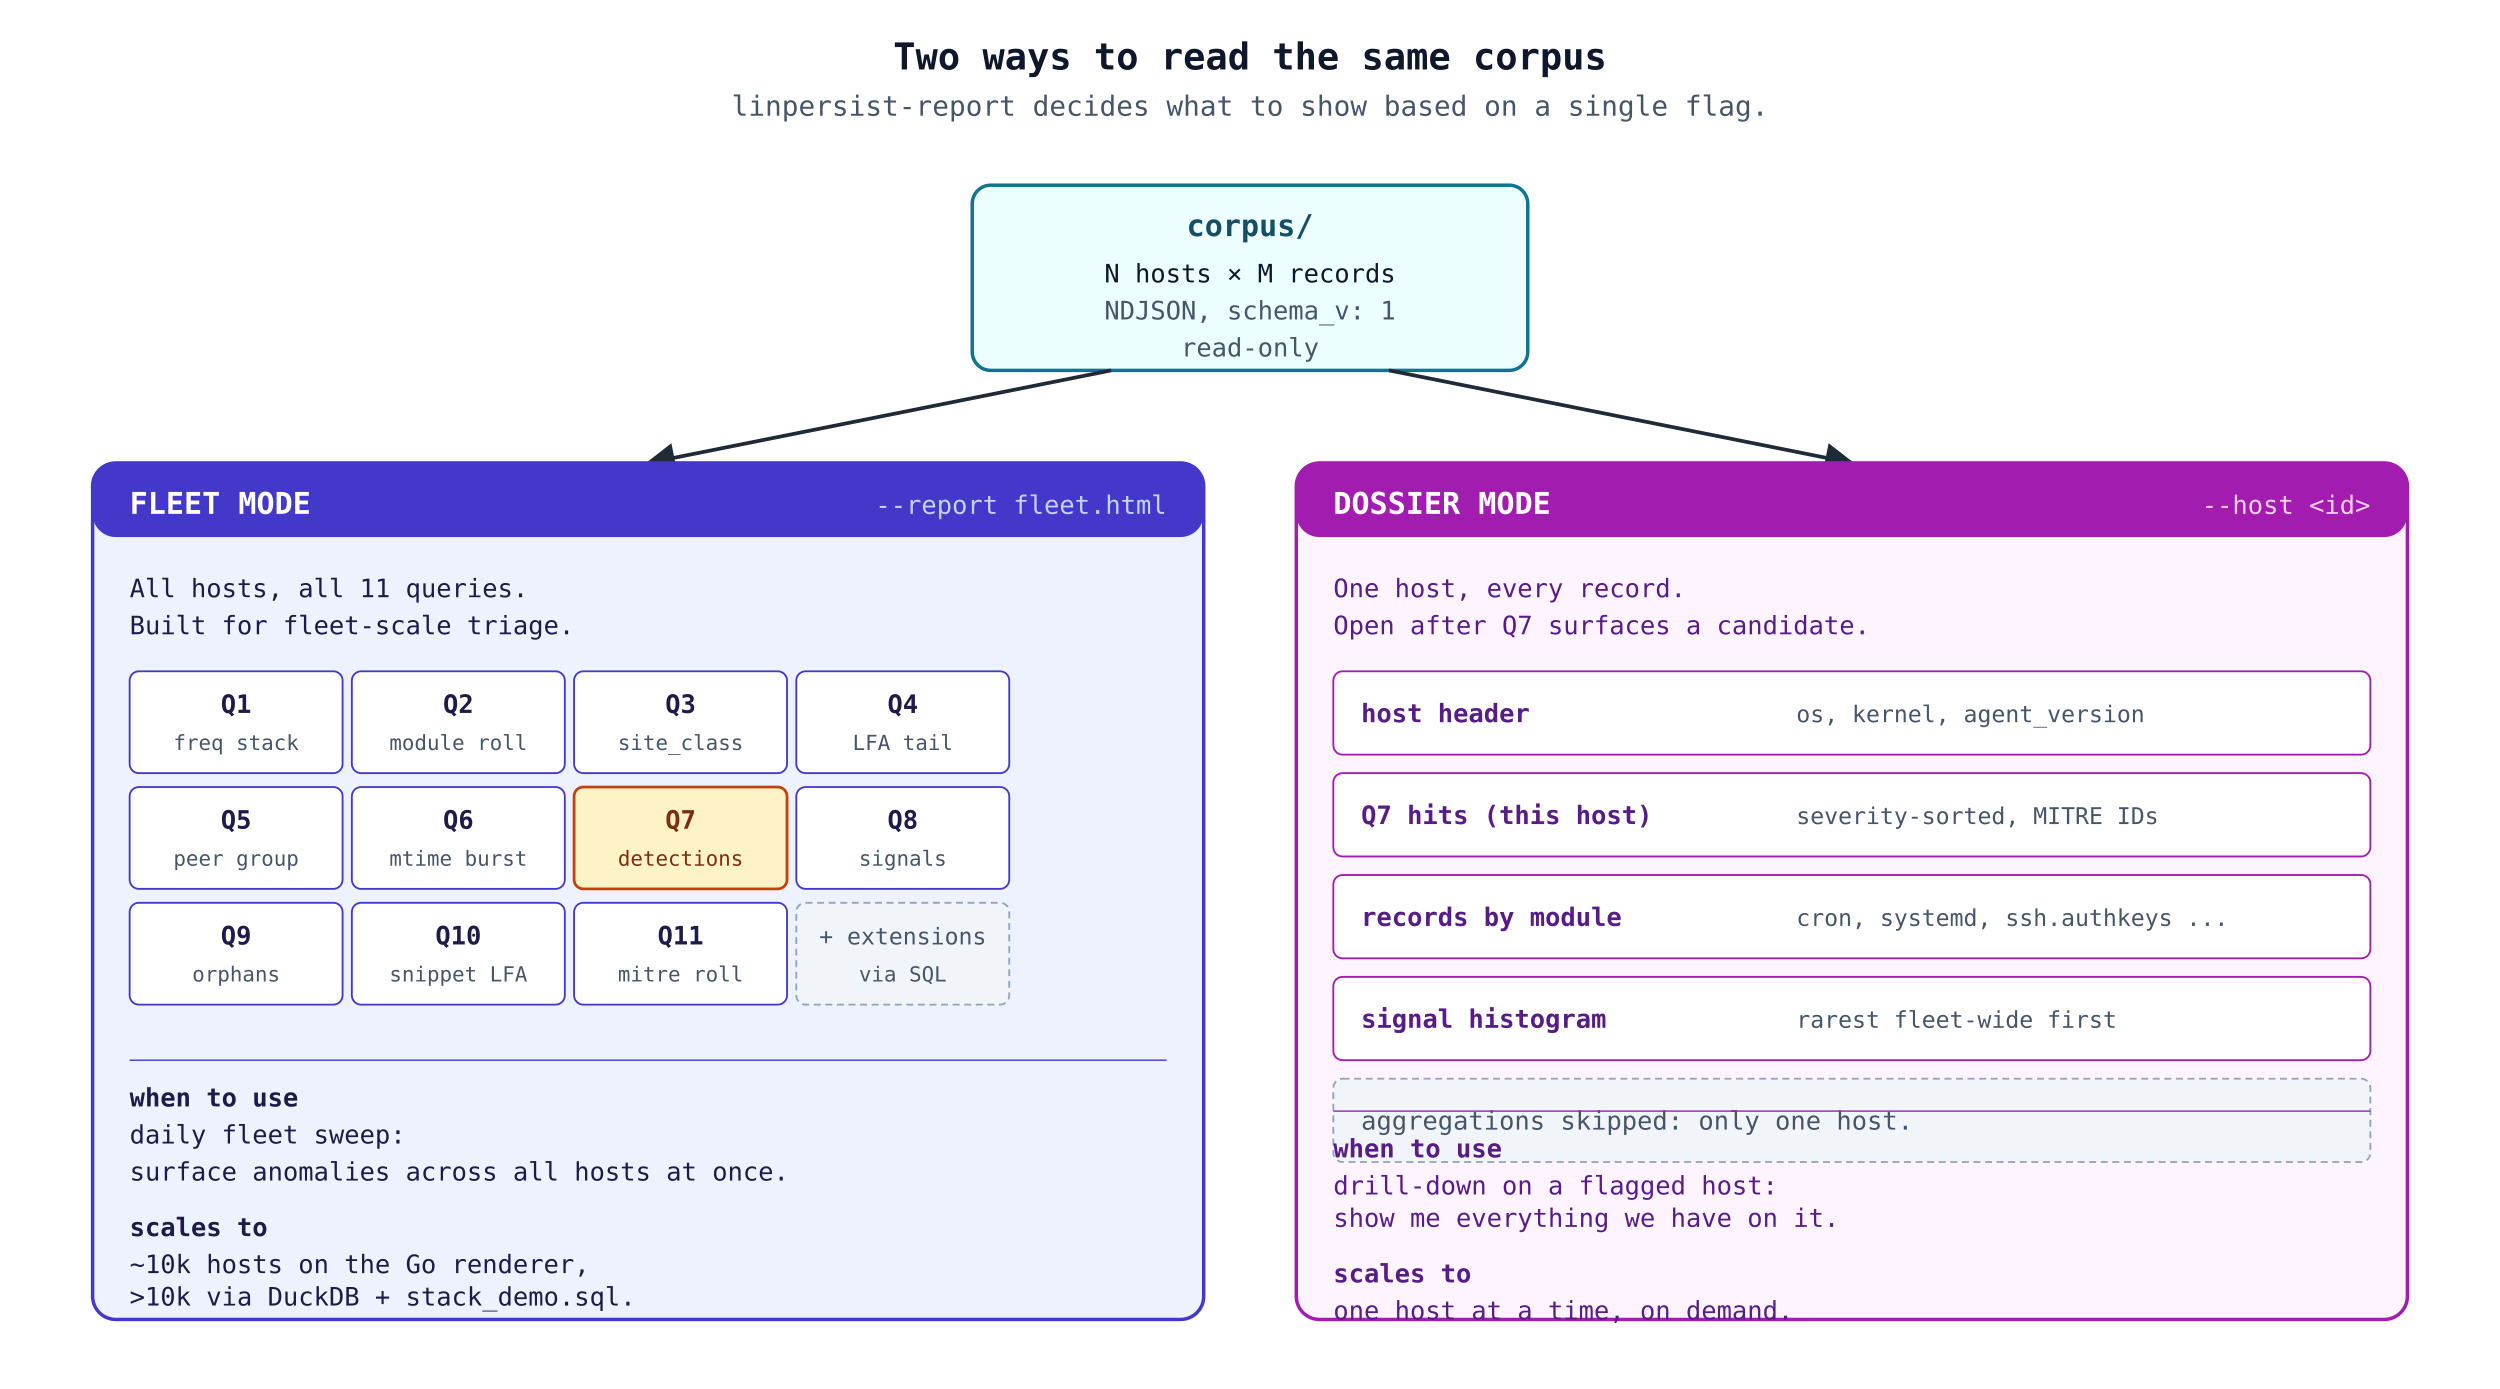
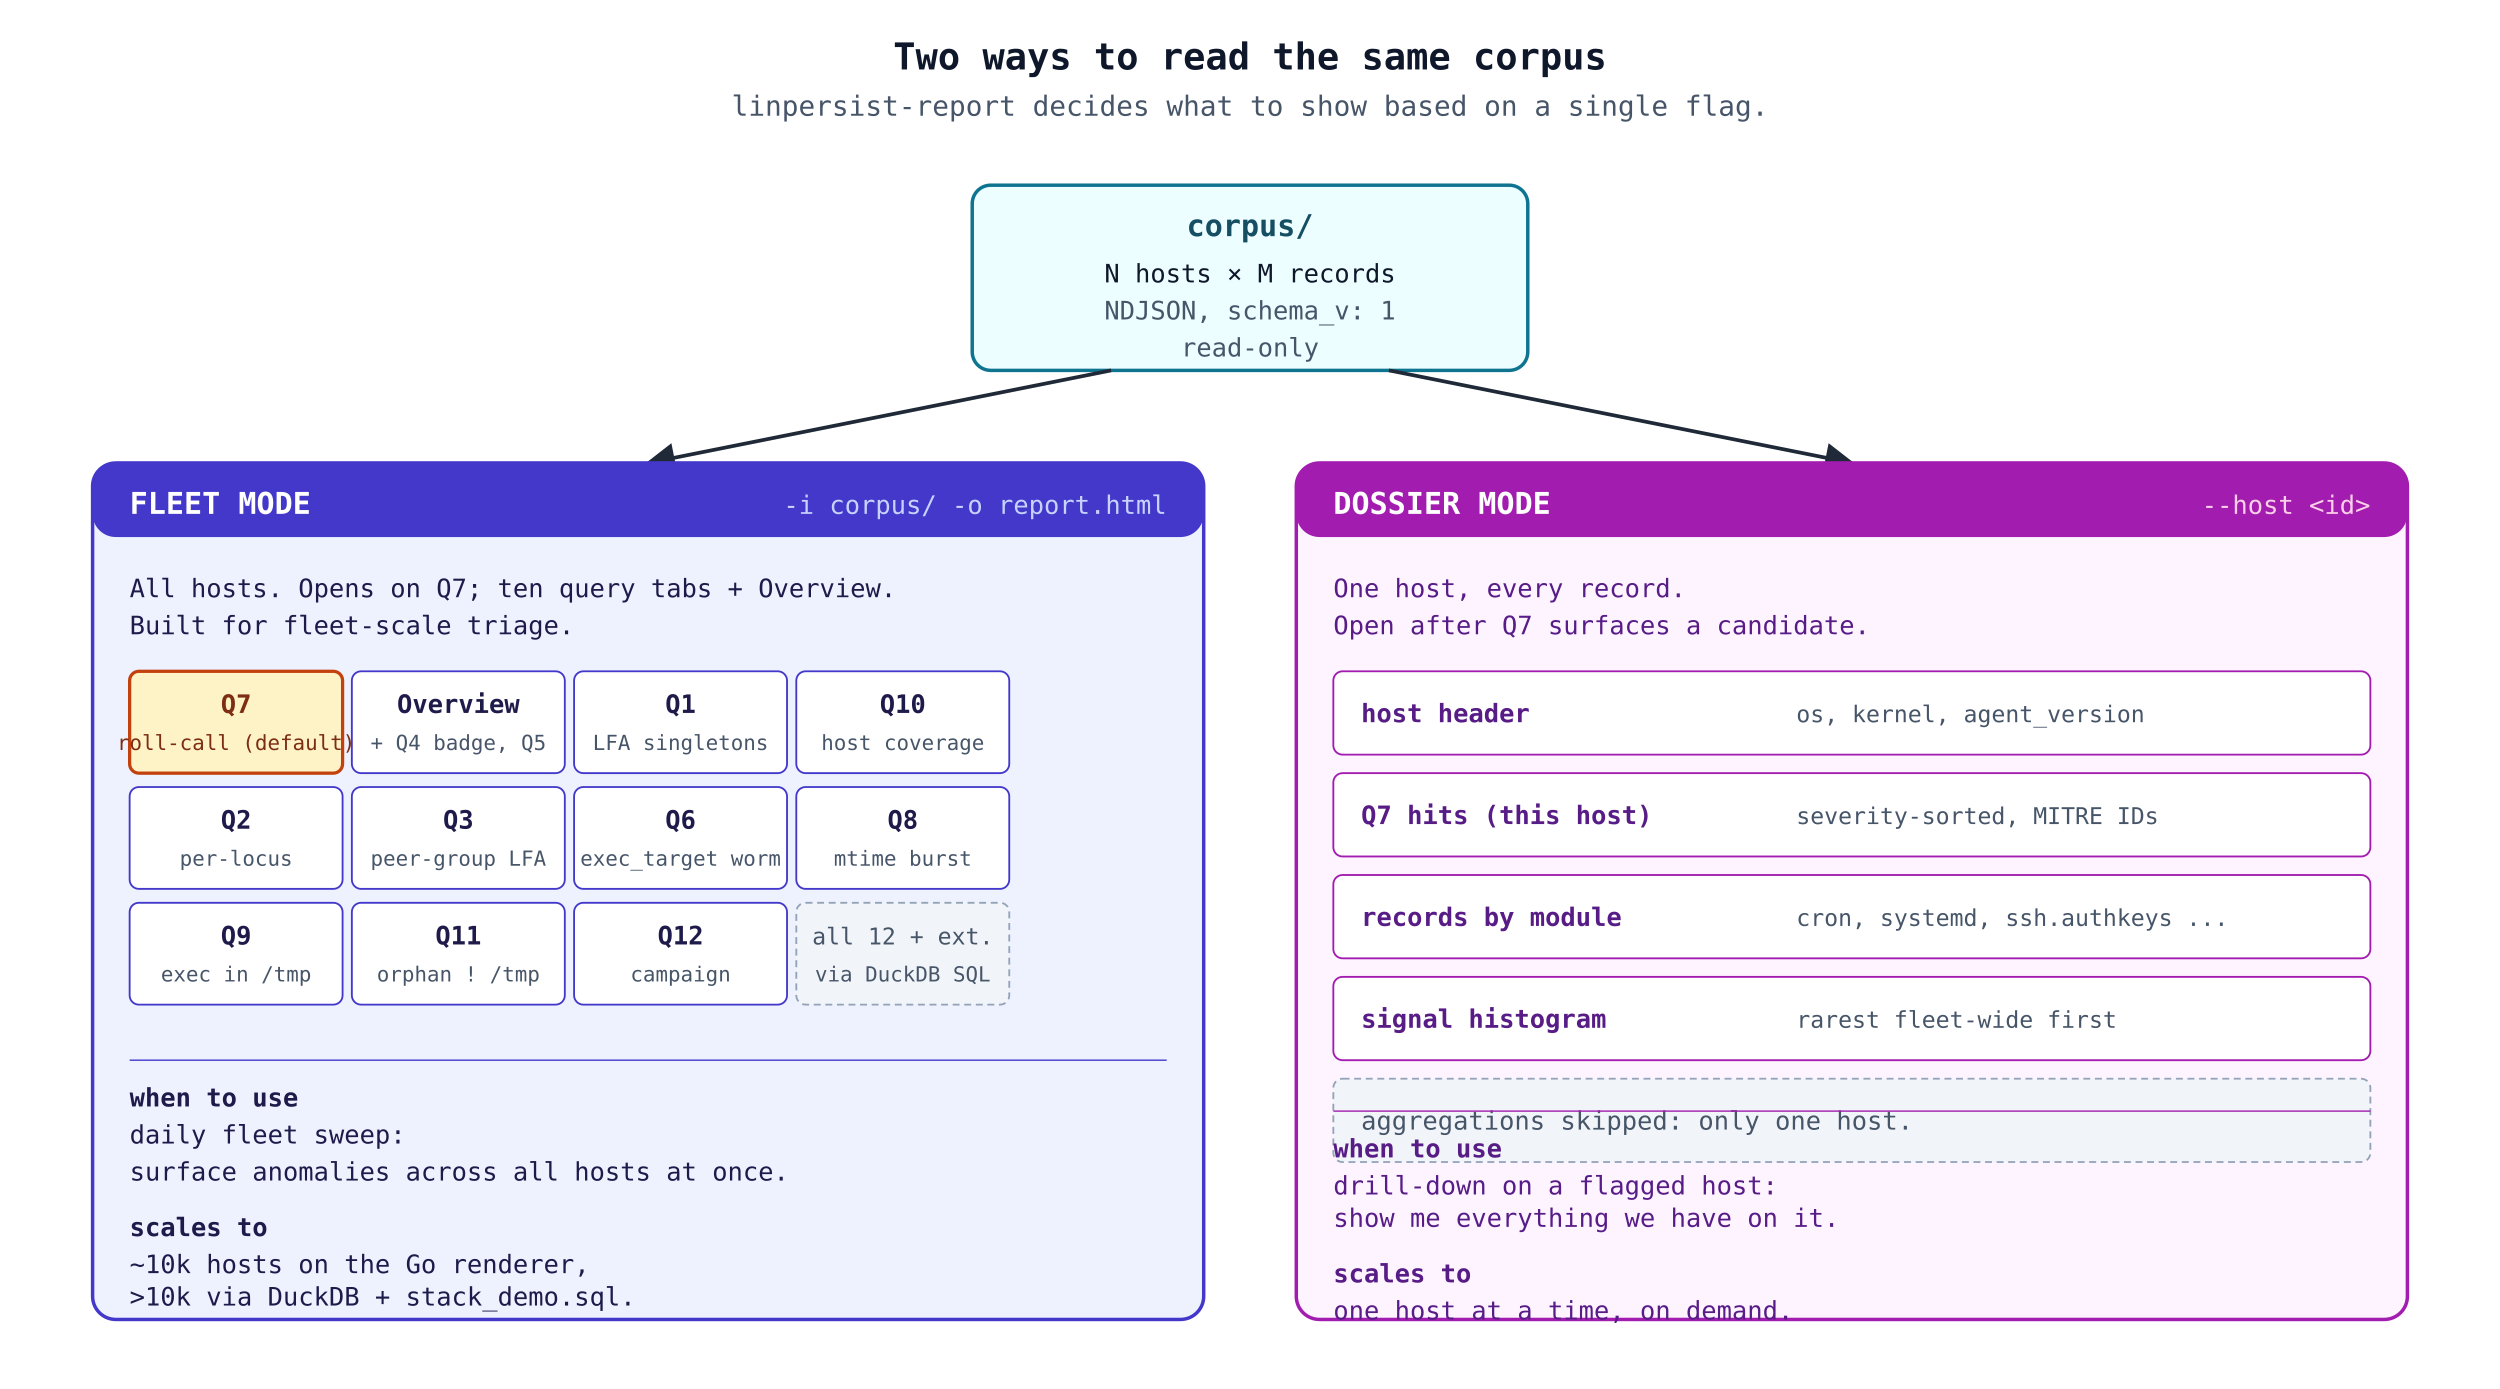
<svg xmlns="http://www.w3.org/2000/svg" viewBox="0 0 1080 600" font-family="ui-monospace, SFMono-Regular, Menlo, monospace" font-size="13">
  <defs>
    <marker id="a2" viewBox="0 0 10 10" refX="9" refY="5" markerWidth="8" markerHeight="8" orient="auto-start-reverse">
      <path d="M0,0 L10,5 L0,10 z" fill="#1f2937" />
    </marker>
  </defs>
  <rect width="1080" height="600" fill="#ffffff" />
  <text x="540" y="30" text-anchor="middle" font-size="16" font-weight="700" fill="#0f172a">Two ways to read the same corpus</text>
  <text x="540" y="50" text-anchor="middle" font-size="12" fill="#475569">linpersist-report decides what to show based on a single flag.</text>
  <g transform="translate(420,80)">
    <rect width="240" height="80" rx="8" fill="#ecfeff" stroke="#0e7490" stroke-width="1.5" />
    <text x="120" y="22" text-anchor="middle" font-weight="700" fill="#164e63">corpus/</text>
    <text x="120" y="42" text-anchor="middle" font-size="11" fill="#0f172a">N hosts × M records</text>
    <text x="120" y="58" text-anchor="middle" font-size="11" fill="#475569">NDJSON, schema_v: 1</text>
    <text x="120" y="74" text-anchor="middle" font-size="11" fill="#475569">read-only</text>
  </g>
  <path d="M 480 160 L 280 200" fill="none" stroke="#1f2937" stroke-width="1.6" marker-end="url(#a2)" />
  <path d="M 600 160 L 800 200" fill="none" stroke="#1f2937" stroke-width="1.6" marker-end="url(#a2)" />
  <g transform="translate(40,200)">
    <rect width="480" height="370" rx="10" fill="#eef2ff" stroke="#4338ca" stroke-width="1.5" />
    <rect width="480" height="32" rx="10" fill="#4338ca" />
    <text x="16" y="22" fill="#fff" font-weight="700">FLEET MODE</text>
-     <text x="464" y="22" text-anchor="end" fill="#c7d2fe" font-size="11">--report fleet.html</text>
-     <text x="16" y="58" font-size="11" fill="#1e1b4b">All hosts, all 11 queries.</text>
+     <text x="464" y="22" text-anchor="end" fill="#c7d2fe" font-size="11">-i corpus/ -o report.html</text>
+     <text x="16" y="58" font-size="11" fill="#1e1b4b">All hosts. Opens on Q7; ten query tabs + Overview.</text>
    <text x="16" y="74" font-size="11" fill="#1e1b4b">Built for fleet-scale triage.</text>
    <g transform="translate(16,90)">
-       <rect width="92" height="44" rx="4" fill="#fff" stroke="#4338ca" stroke-width="0.8" />
-       <text x="46" y="18" text-anchor="middle" font-weight="700" font-size="11" fill="#1e1b4b">Q1</text>
-       <text x="46" y="34" text-anchor="middle" font-size="9" fill="#475569">freq stack</text>
+       <rect width="92" height="44" rx="4" fill="#fef3c7" stroke="#c2410c" stroke-width="1.4" />
+       <text x="46" y="18" text-anchor="middle" font-weight="700" font-size="11" fill="#7c2d12">Q7</text>
+       <text x="46" y="34" text-anchor="middle" font-size="9" fill="#7c2d12">roll-call (default)</text>
      <rect x="96" width="92" height="44" rx="4" fill="#fff" stroke="#4338ca" stroke-width="0.8" />
-       <text x="142" y="18" text-anchor="middle" font-weight="700" font-size="11" fill="#1e1b4b">Q2</text>
-       <text x="142" y="34" text-anchor="middle" font-size="9" fill="#475569">module roll</text>
+       <text x="142" y="18" text-anchor="middle" font-weight="700" font-size="11" fill="#1e1b4b">Overview</text>
+       <text x="142" y="34" text-anchor="middle" font-size="9" fill="#475569">+ Q4 badge, Q5</text>
      <rect x="192" width="92" height="44" rx="4" fill="#fff" stroke="#4338ca" stroke-width="0.8" />
-       <text x="238" y="18" text-anchor="middle" font-weight="700" font-size="11" fill="#1e1b4b">Q3</text>
-       <text x="238" y="34" text-anchor="middle" font-size="9" fill="#475569">site_class</text>
+       <text x="238" y="18" text-anchor="middle" font-weight="700" font-size="11" fill="#1e1b4b">Q1</text>
+       <text x="238" y="34" text-anchor="middle" font-size="9" fill="#475569">LFA singletons</text>
      <rect x="288" width="92" height="44" rx="4" fill="#fff" stroke="#4338ca" stroke-width="0.8" />
-       <text x="334" y="18" text-anchor="middle" font-weight="700" font-size="11" fill="#1e1b4b">Q4</text>
-       <text x="334" y="34" text-anchor="middle" font-size="9" fill="#475569">LFA tail</text>
+       <text x="334" y="18" text-anchor="middle" font-weight="700" font-size="11" fill="#1e1b4b">Q10</text>
+       <text x="334" y="34" text-anchor="middle" font-size="9" fill="#475569">host coverage</text>
      <rect y="50" width="92" height="44" rx="4" fill="#fff" stroke="#4338ca" stroke-width="0.8" />
-       <text x="46" y="68" text-anchor="middle" font-weight="700" font-size="11" fill="#1e1b4b">Q5</text>
-       <text x="46" y="84" text-anchor="middle" font-size="9" fill="#475569">peer group</text>
+       <text x="46" y="68" text-anchor="middle" font-weight="700" font-size="11" fill="#1e1b4b">Q2</text>
+       <text x="46" y="84" text-anchor="middle" font-size="9" fill="#475569">per-locus</text>
      <rect x="96" y="50" width="92" height="44" rx="4" fill="#fff" stroke="#4338ca" stroke-width="0.8" />
-       <text x="142" y="68" text-anchor="middle" font-weight="700" font-size="11" fill="#1e1b4b">Q6</text>
-       <text x="142" y="84" text-anchor="middle" font-size="9" fill="#475569">mtime burst</text>
-       <rect x="192" y="50" width="92" height="44" rx="4" fill="#fef3c7" stroke="#c2410c" stroke-width="1.2" />
-       <text x="238" y="68" text-anchor="middle" font-weight="700" font-size="11" fill="#7c2d12">Q7</text>
-       <text x="238" y="84" text-anchor="middle" font-size="9" fill="#7c2d12">detections</text>
+       <text x="142" y="68" text-anchor="middle" font-weight="700" font-size="11" fill="#1e1b4b">Q3</text>
+       <text x="142" y="84" text-anchor="middle" font-size="9" fill="#475569">peer-group LFA</text>
+       <rect x="192" y="50" width="92" height="44" rx="4" fill="#fff" stroke="#4338ca" stroke-width="0.8" />
+       <text x="238" y="68" text-anchor="middle" font-weight="700" font-size="11" fill="#1e1b4b">Q6</text>
+       <text x="238" y="84" text-anchor="middle" font-size="9" fill="#475569">exec_target worm</text>
      <rect x="288" y="50" width="92" height="44" rx="4" fill="#fff" stroke="#4338ca" stroke-width="0.8" />
      <text x="334" y="68" text-anchor="middle" font-weight="700" font-size="11" fill="#1e1b4b">Q8</text>
-       <text x="334" y="84" text-anchor="middle" font-size="9" fill="#475569">signals</text>
+       <text x="334" y="84" text-anchor="middle" font-size="9" fill="#475569">mtime burst</text>
      <rect y="100" width="92" height="44" rx="4" fill="#fff" stroke="#4338ca" stroke-width="0.8" />
      <text x="46" y="118" text-anchor="middle" font-weight="700" font-size="11" fill="#1e1b4b">Q9</text>
-       <text x="46" y="134" text-anchor="middle" font-size="9" fill="#475569">orphans</text>
+       <text x="46" y="134" text-anchor="middle" font-size="9" fill="#475569">exec in /tmp</text>
      <rect x="96" y="100" width="92" height="44" rx="4" fill="#fff" stroke="#4338ca" stroke-width="0.8" />
-       <text x="142" y="118" text-anchor="middle" font-weight="700" font-size="11" fill="#1e1b4b">Q10</text>
-       <text x="142" y="134" text-anchor="middle" font-size="9" fill="#475569">snippet LFA</text>
+       <text x="142" y="118" text-anchor="middle" font-weight="700" font-size="11" fill="#1e1b4b">Q11</text>
+       <text x="142" y="134" text-anchor="middle" font-size="9" fill="#475569">orphan ! /tmp</text>
      <rect x="192" y="100" width="92" height="44" rx="4" fill="#fff" stroke="#4338ca" stroke-width="0.8" />
-       <text x="238" y="118" text-anchor="middle" font-weight="700" font-size="11" fill="#1e1b4b">Q11</text>
-       <text x="238" y="134" text-anchor="middle" font-size="9" fill="#475569">mitre roll</text>
+       <text x="238" y="118" text-anchor="middle" font-weight="700" font-size="11" fill="#1e1b4b">Q12</text>
+       <text x="238" y="134" text-anchor="middle" font-size="9" fill="#475569">campaign</text>
      <rect x="288" y="100" width="92" height="44" rx="4" fill="#f1f5f9" stroke="#94a3b8" stroke-width="0.8" stroke-dasharray="3 2" />
-       <text x="334" y="118" text-anchor="middle" font-size="10" fill="#475569">+ extensions</text>
-       <text x="334" y="134" text-anchor="middle" font-size="9" fill="#475569">via SQL</text>
+       <text x="334" y="118" text-anchor="middle" font-size="10" fill="#475569">all 12 + ext.</text>
+       <text x="334" y="134" text-anchor="middle" font-size="9" fill="#475569">via DuckDB SQL</text>
    </g>
    <line x1="16" y1="258" x2="464" y2="258" stroke="#4338ca" stroke-width="0.6" />
    <text x="16" y="278" font-size="11" font-weight="700" fill="#1e1b4b">when to use</text>
    <text x="16" y="294" font-size="11" fill="#1e1b4b">daily fleet sweep:</text>
    <text x="16" y="310" font-size="11" fill="#1e1b4b">surface anomalies across all hosts at once.</text>
    <text x="16" y="334" font-size="11" font-weight="700" fill="#1e1b4b">scales to</text>
    <text x="16" y="350" font-size="11" fill="#1e1b4b">~10k hosts on the Go renderer,</text>
    <text x="16" y="364" font-size="11" fill="#1e1b4b">&gt;10k via DuckDB + stack_demo.sql.</text>
  </g>
  <g transform="translate(560,200)">
    <rect width="480" height="370" rx="10" fill="#fdf4ff" stroke="#a21caf" stroke-width="1.5" />
    <rect width="480" height="32" rx="10" fill="#a21caf" />
    <text x="16" y="22" fill="#fff" font-weight="700">DOSSIER MODE</text>
    <text x="464" y="22" text-anchor="end" fill="#fbcfe8" font-size="11">--host &lt;id&gt;</text>
    <text x="16" y="58" font-size="11" fill="#581c87">One host, every record.</text>
    <text x="16" y="74" font-size="11" fill="#581c87">Open after Q7 surfaces a candidate.</text>
    <g transform="translate(16,90)">
      <rect width="448" height="36" rx="4" fill="#fff" stroke="#a21caf" stroke-width="0.8" />
      <text x="12" y="22" font-weight="700" font-size="11" fill="#581c87">host header</text>
      <text x="200" y="22" font-size="10" fill="#475569">os, kernel, agent_version</text>
      <rect y="44" width="448" height="36" rx="4" fill="#fff" stroke="#a21caf" stroke-width="0.8" />
      <text x="12" y="66" font-weight="700" font-size="11" fill="#581c87">Q7 hits (this host)</text>
      <text x="200" y="66" font-size="10" fill="#475569">severity-sorted, MITRE IDs</text>
      <rect y="88" width="448" height="36" rx="4" fill="#fff" stroke="#a21caf" stroke-width="0.8" />
      <text x="12" y="110" font-weight="700" font-size="11" fill="#581c87">records by module</text>
      <text x="200" y="110" font-size="10" fill="#475569">cron, systemd, ssh.authkeys ...</text>
      <rect y="132" width="448" height="36" rx="4" fill="#fff" stroke="#a21caf" stroke-width="0.8" />
      <text x="12" y="154" font-weight="700" font-size="11" fill="#581c87">signal histogram</text>
      <text x="200" y="154" font-size="10" fill="#475569">rarest fleet-wide first</text>
      <rect y="176" width="448" height="36" rx="4" fill="#f1f5f9" stroke="#94a3b8" stroke-width="0.8" stroke-dasharray="3 2" />
      <text x="12" y="198" font-size="11" fill="#475569">aggregations skipped: only one host.</text>
    </g>
    <line x1="16" y1="280" x2="464" y2="280" stroke="#a21caf" stroke-width="0.6" />
    <text x="16" y="300" font-size="11" font-weight="700" fill="#581c87">when to use</text>
    <text x="16" y="316" font-size="11" fill="#581c87">drill-down on a flagged host:</text>
    <text x="16" y="330" font-size="11" fill="#581c87">show me everything we have on it.</text>
    <text x="16" y="354" font-size="11" font-weight="700" fill="#581c87">scales to</text>
    <text x="16" y="370" font-size="11" fill="#581c87">one host at a time, on demand.</text>
  </g>
</svg>
